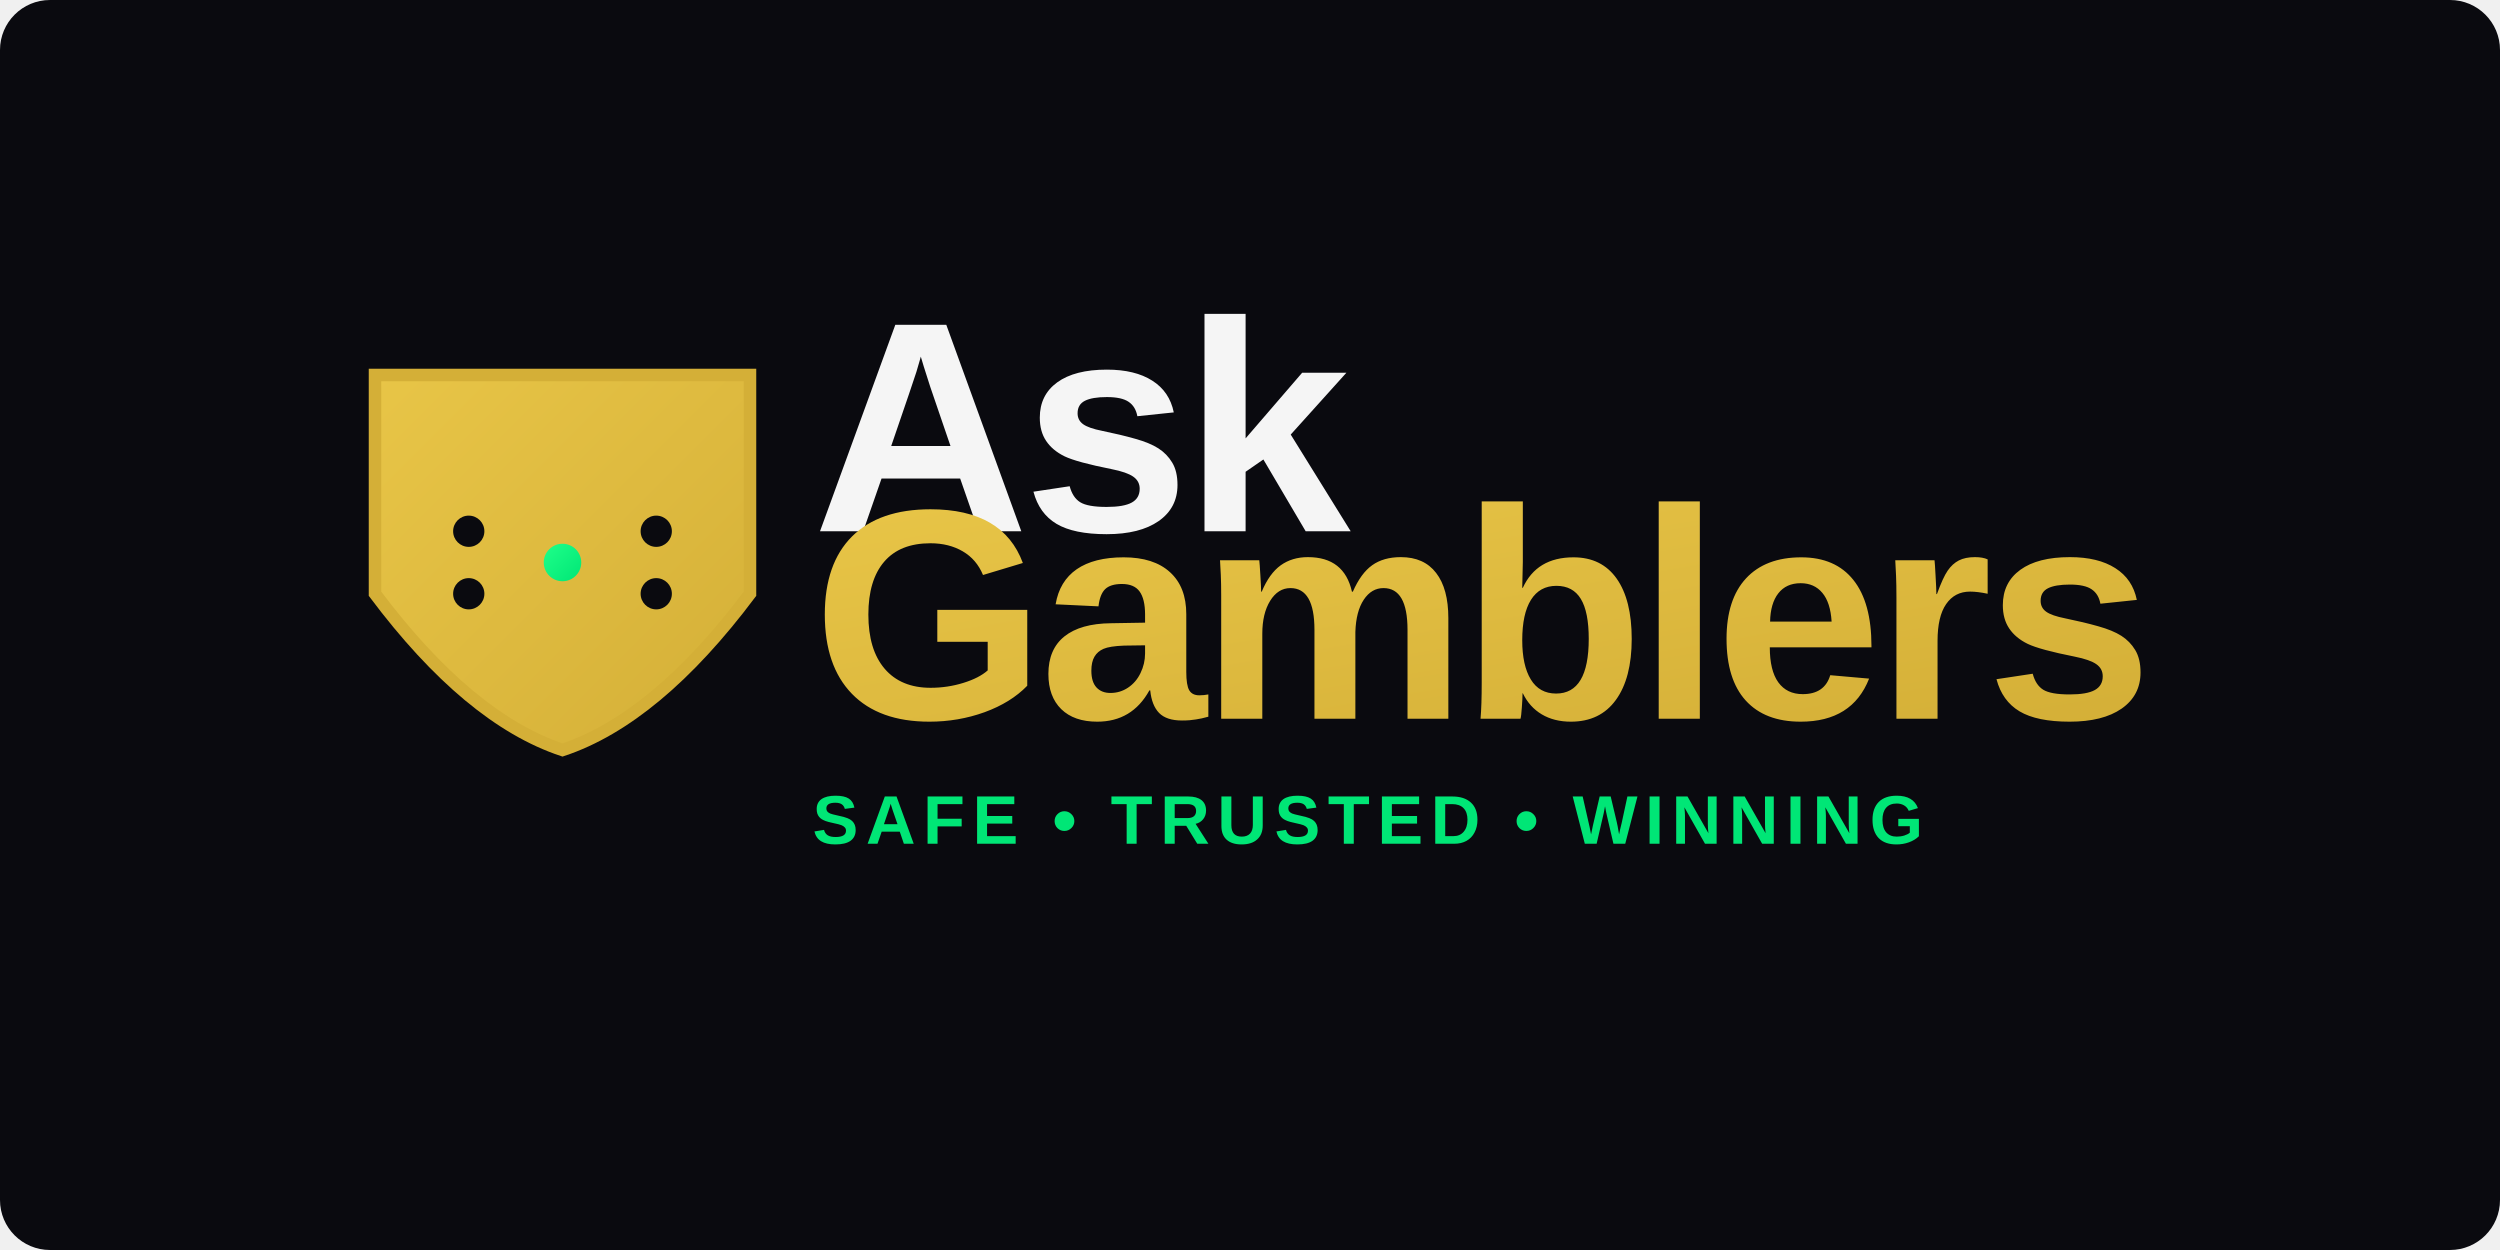
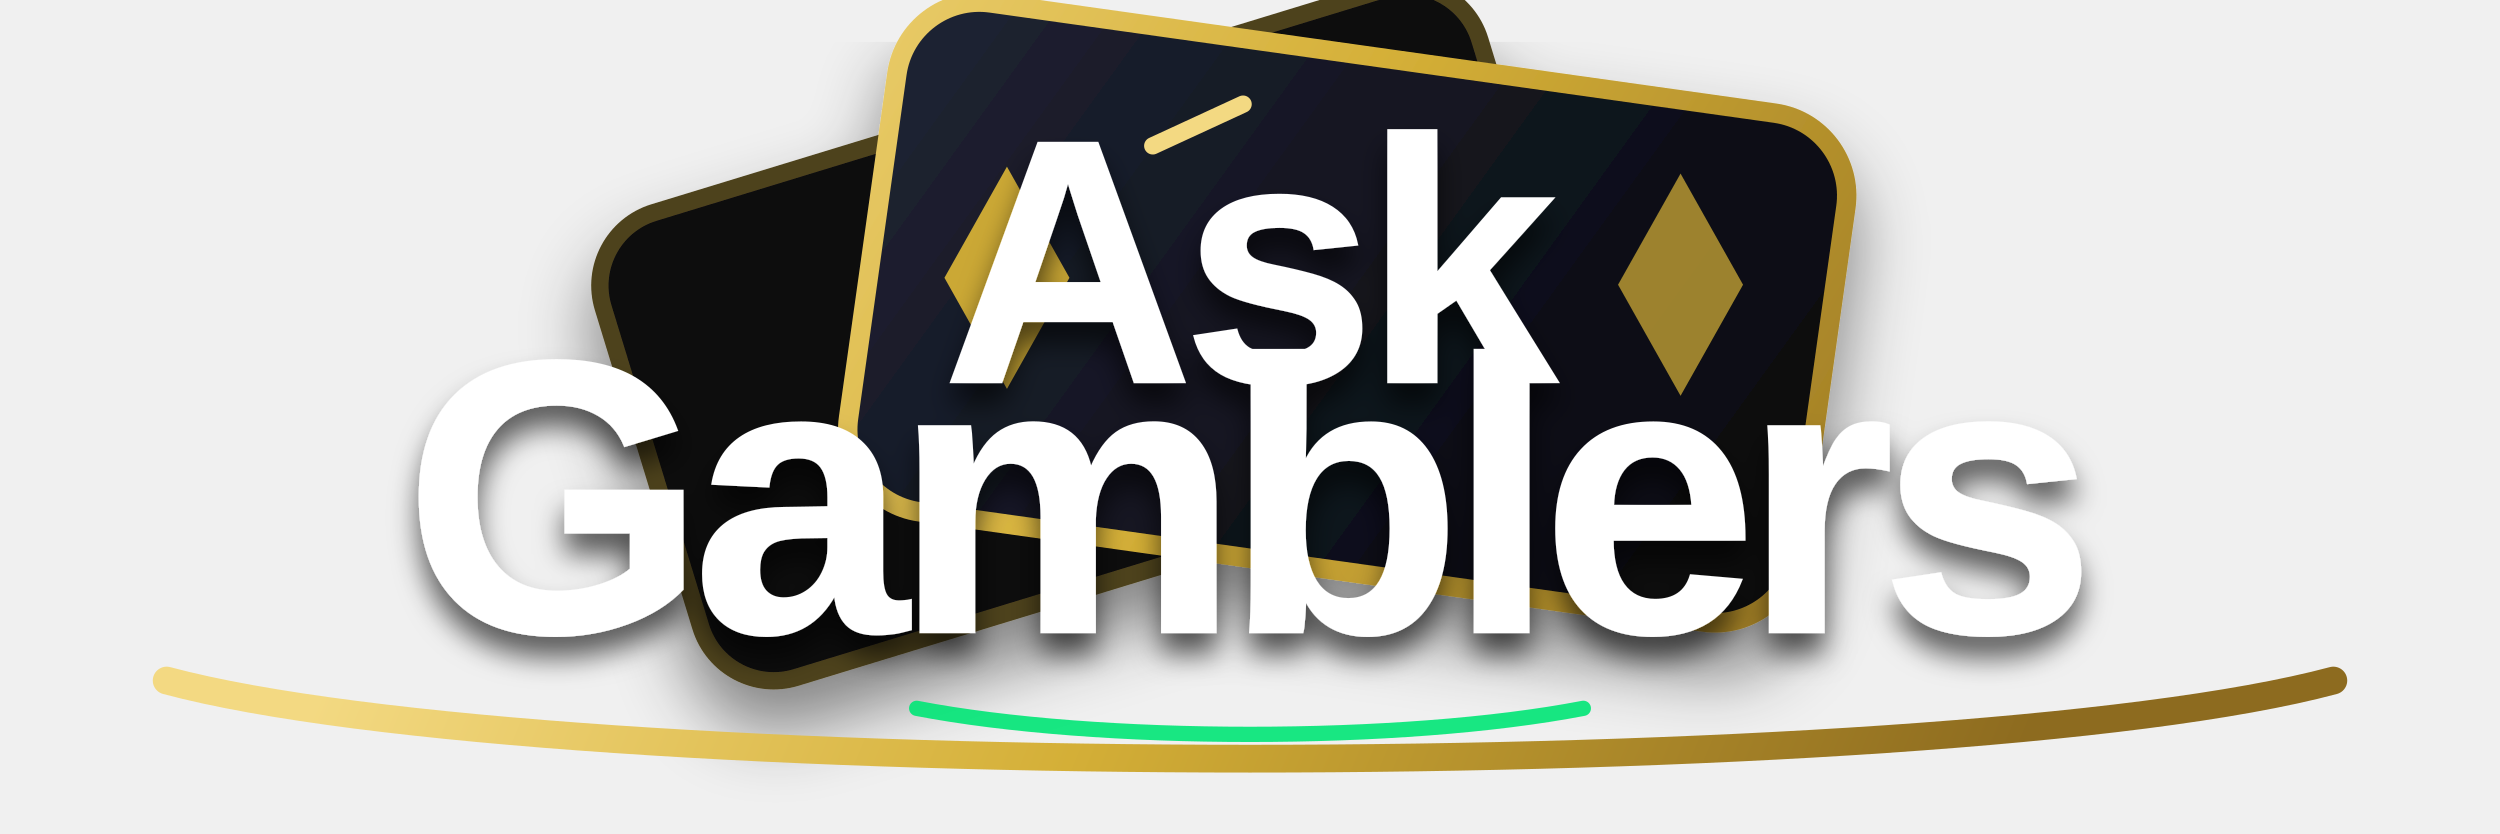
- <svg xmlns="http://www.w3.org/2000/svg" viewBox="0 0 400 200" role="img">
+ <svg xmlns="http://www.w3.org/2000/svg" viewBox="0 0 360 120" role="img" aria-labelledby="title desc" shape-rendering="geometricPrecision">
  <defs>
-     <linearGradient id="goldGradient" x1="0%" y1="0%" x2="100%" y2="100%">
-       <stop offset="0%" style="stop-color:#E8C547;stop-opacity:1" />
-       <stop offset="100%" style="stop-color:#D4AF37;stop-opacity:1" />
+     <linearGradient id="agGold" x1="80" y1="18" x2="292" y2="106" gradientUnits="userSpaceOnUse">
+       <stop offset="0" stop-color="#F3D982" />
+       <stop offset="0.45" stop-color="#D4AF37" />
+       <stop offset="1" stop-color="#8D6B1F" />
    </linearGradient>
-     <linearGradient id="emeraldGradient" x1="0%" y1="0%" x2="100%" y2="100%">
-       <stop offset="0%" style="stop-color:#1FFF89;stop-opacity:1" />
-       <stop offset="100%" style="stop-color:#00E676;stop-opacity:1" />
+     <linearGradient id="agCard" x1="112" y1="8" x2="244" y2="78" gradientUnits="userSpaceOnUse">
+       <stop offset="0" stop-color="#202536" />
+       <stop offset="1" stop-color="#090A10" />
    </linearGradient>
+     <filter id="agTextShadow" x="-10%" y="-30%" width="120%" height="170%" color-interpolation-filters="sRGB">
+       <feDropShadow dx="0" dy="3" stdDeviation="2" flood-color="#000000" flood-opacity="0.62" />
+     </filter>
+     <filter id="agCardShadow" x="-20%" y="-20%" width="140%" height="150%" color-interpolation-filters="sRGB">
+       <feDropShadow dx="0" dy="6" stdDeviation="5" flood-color="#000000" flood-opacity="0.45" />
+     </filter>
  </defs>
-   <rect width="400" height="200" fill="#0A0A0F" rx="8" />
-   <g id="icon" transform="translate(50, 50)">
-     <path d="M 40 10 L 70 10 L 70 45 Q 55 65 40 70 Q 25 65 10 45 L 10 10 Z" fill="url(#goldGradient)" stroke="#D4AF37" stroke-width="2" shape-rendering="geometricPrecision" />
-     <circle cx="25" cy="35" r="2.5" fill="#0A0A0F" />
-     <circle cx="25" cy="45" r="2.5" fill="#0A0A0F" />
-     <circle cx="55" cy="35" r="2.5" fill="#0A0A0F" />
-     <circle cx="55" cy="45" r="2.5" fill="#0A0A0F" />
-     <circle cx="40" cy="40" r="3" fill="url(#emeraldGradient)" />
+   <g id="cards" filter="url(#agCardShadow)">
+     <rect x="91" y="13" width="132" height="70" rx="11" fill="#0A0A0F" stroke="#4E421E" stroke-width="2.5" transform="rotate(-17 157 48)" />
+     <rect x="125" y="8" width="138" height="74" rx="12" fill="url(#agCard)" stroke="url(#agGold)" stroke-width="2.8" transform="rotate(8 194 45)" />
+     <path d="M145 24 L154 40 L145 56 L136 40 Z" fill="#D4AF37" opacity="0.95" />
+     <path d="M242 25 L251 41 L242 57 L233 41 Z" fill="#D4AF37" opacity="0.72" />
+     <path d="M166 21 L179 15" stroke="#F3D982" stroke-width="2.5" stroke-linecap="round" />
  </g>
-   <g id="wordmark">
-     <text x="130" y="85" font-family="Arial, sans-serif" font-size="48" font-weight="900" fill="#F5F5F5" letter-spacing="-1">
-       Ask
-     </text>
-     <text x="130" y="115" font-family="Arial, sans-serif" font-size="48" font-weight="900" fill="url(#goldGradient)" letter-spacing="-1">
-       Gamblers
-     </text>
-     <text x="130" y="135" font-family="Arial, sans-serif" font-size="11" font-weight="600" fill="#00E676" letter-spacing="1.2">
-       SAFE • TRUSTED • WINNING
-     </text>
+   <g id="wordmark" filter="url(#agTextShadow)">
+     <text x="180" y="55" text-anchor="middle" font-family="Arial Black, Arial, Helvetica, sans-serif" font-size="50" font-weight="900" letter-spacing="-1.6" fill="#FFFFFF" stroke="#FFFFFF" stroke-width="0.35">Ask</text>
+     <text x="180" y="91" text-anchor="middle" font-family="Arial Black, Arial, Helvetica, sans-serif" font-size="56" font-weight="900" letter-spacing="-2.1" fill="#FFFFFF" stroke="#FFFFFF" stroke-width="0.35">Gamblers</text>
  </g>
-   <line x1="130" y1="125" x2="320" y2="125" stroke="url(#emeraldGradient)" stroke-width="2" shape-rendering="geometricPrecision" />
+   <path id="gold-underline" d="M24 98 C80 113 280 113 336 98" fill="none" stroke="url(#agGold)" stroke-width="4" stroke-linecap="round" />
+   <path id="emerald-glint" d="M132 102 C158 107 202 107 228 102" fill="none" stroke="#00E676" stroke-width="2.2" stroke-linecap="round" opacity="0.9" />
</svg>
